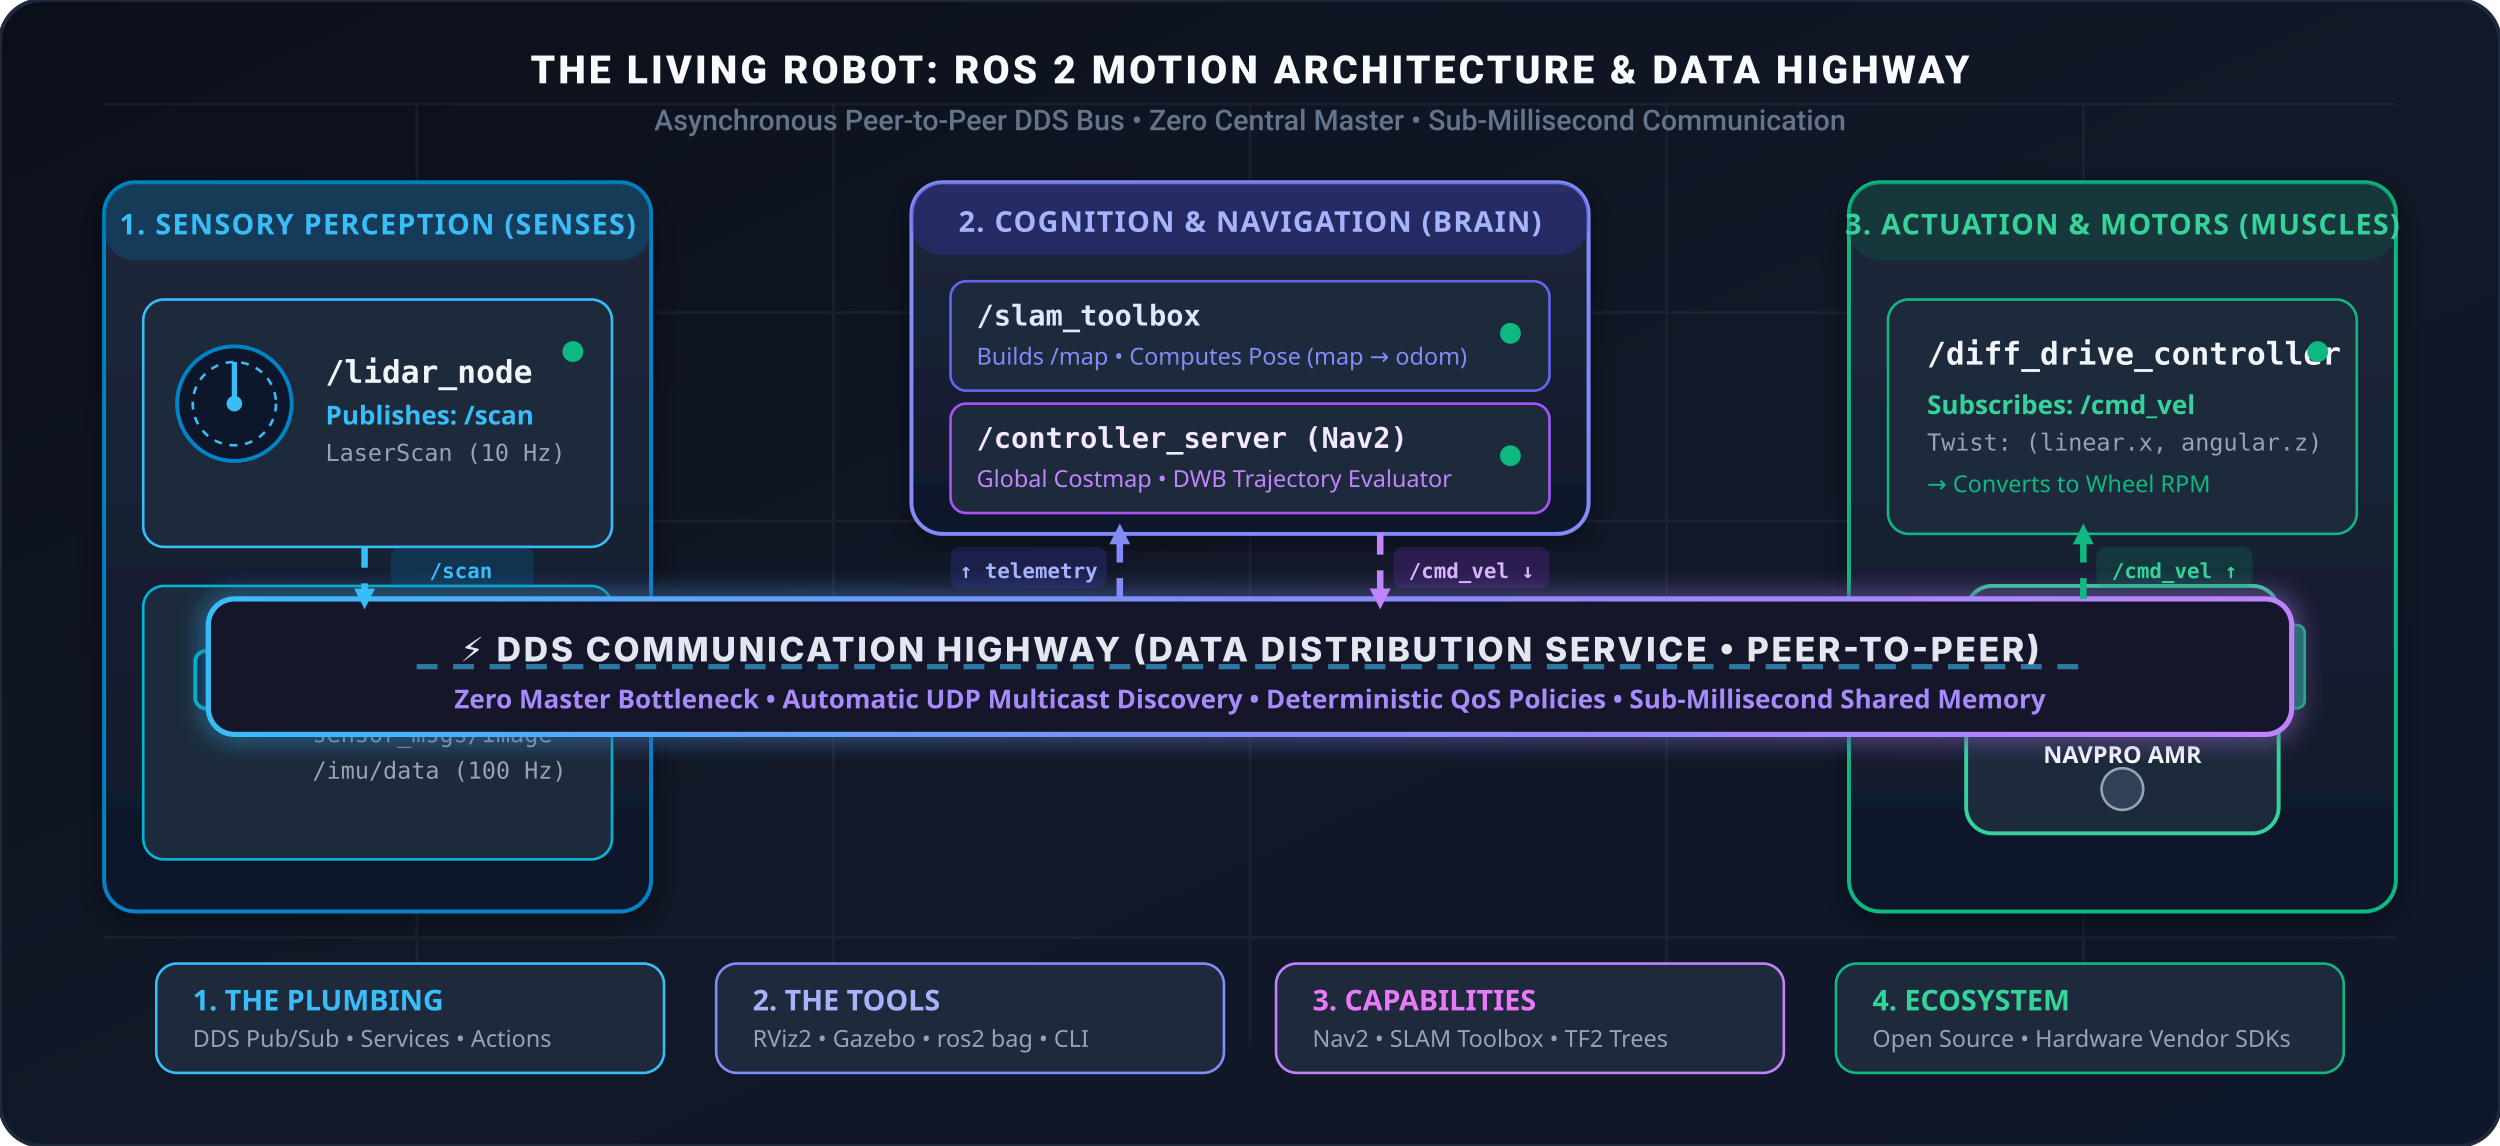
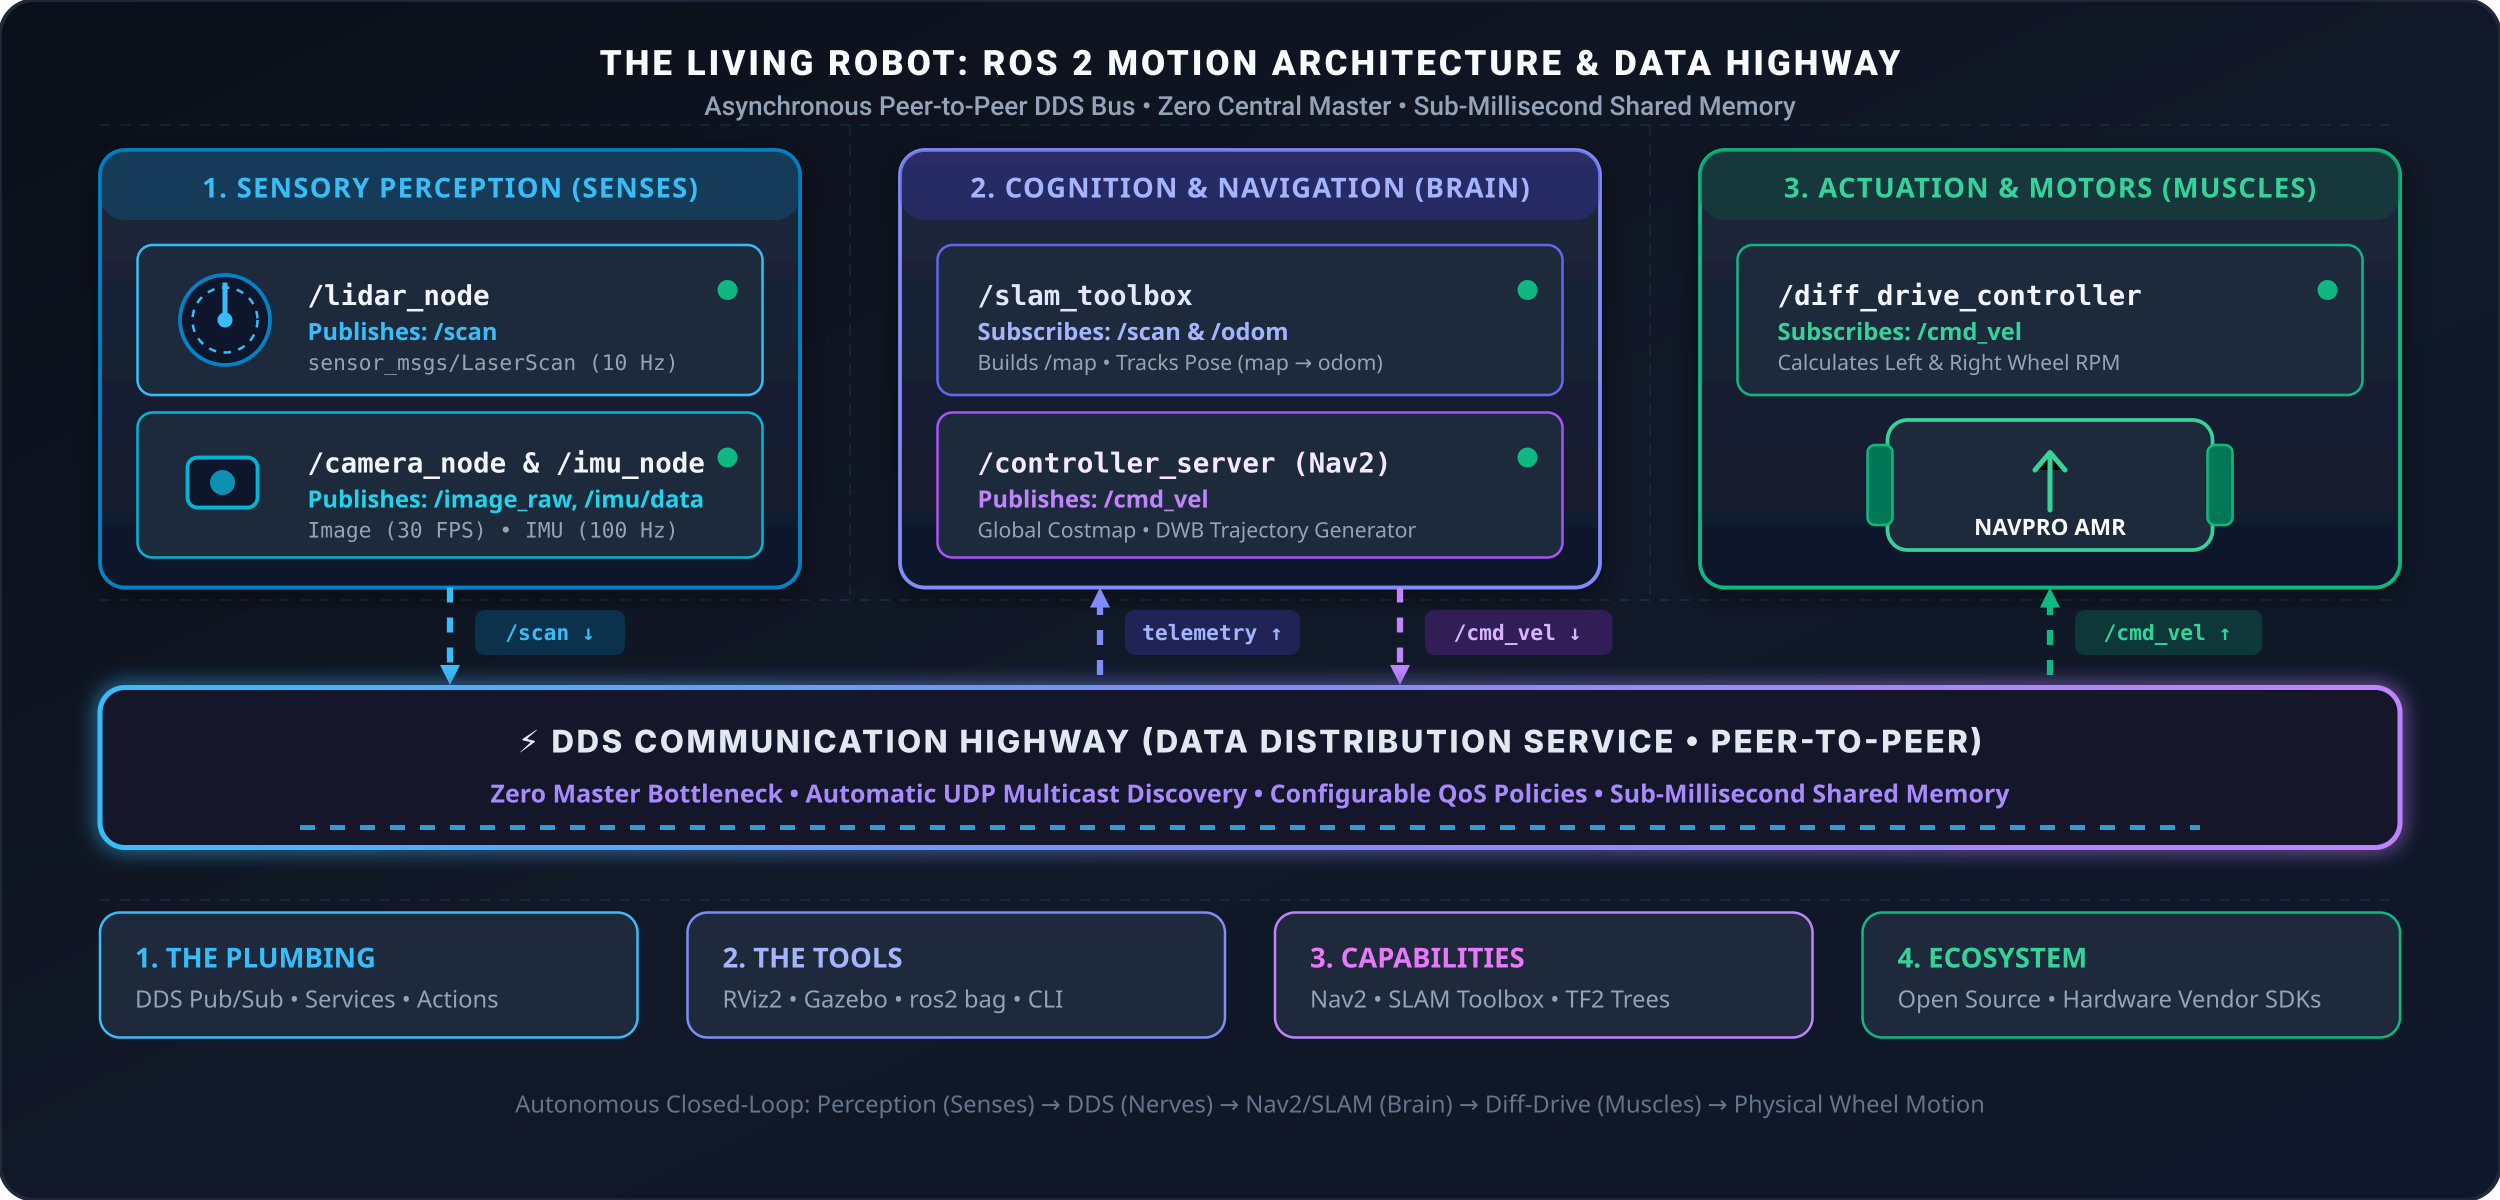
- <svg xmlns="http://www.w3.org/2000/svg" viewBox="0 0 960 440" width="100%" height="100%">
+ <svg xmlns="http://www.w3.org/2000/svg" viewBox="0 0 1000 480" width="100%" height="100%">
  <defs>
    <linearGradient id="bgGrad" x1="0%" y1="0%" x2="100%" y2="100%">
      <stop offset="0%" stop-color="#0b0f19" />
      <stop offset="50%" stop-color="#111827" />
      <stop offset="100%" stop-color="#0f172a" />
    </linearGradient>
    <linearGradient id="cardGrad" x1="0%" y1="0%" x2="0%" y2="100%">
      <stop offset="0%" stop-color="#1e293b" />
      <stop offset="100%" stop-color="#0f172a" />
    </linearGradient>
    <linearGradient id="ddsGrad" x1="0%" y1="0%" x2="100%" y2="0%">
      <stop offset="0%" stop-color="#38bdf8" />
      <stop offset="50%" stop-color="#818cf8" />
      <stop offset="100%" stop-color="#c084fc" />
    </linearGradient>
    <filter id="glowCyan" x="-20%" y="-20%" width="140%" height="140%">
+       <feGaussianBlur stdDeviation="3" result="blur" />
+       <feComposite in="SourceGraphic" in2="blur" operator="over" />
+     </filter>
+     <filter id="glowPurple" x="-20%" y="-20%" width="140%" height="140%">
      <feGaussianBlur stdDeviation="4" result="blur" />
      <feComposite in="SourceGraphic" in2="blur" operator="over" />
    </filter>
-     <filter id="glowPurple" x="-20%" y="-20%" width="140%" height="140%">
-       <feGaussianBlur stdDeviation="5" result="blur" />
-       <feComposite in="SourceGraphic" in2="blur" operator="over" />
-     </filter>
    <filter id="shadowBox" x="-5%" y="-5%" width="110%" height="110%">
-       <feDropShadow dx="0" dy="4" stdDeviation="6" flood-color="#000000" flood-opacity="0.4" />
+       <feDropShadow dx="0" dy="4" stdDeviation="6" flood-color="#000000" flood-opacity="0.45" />
    </filter>
    <style>
      @keyframes dashMove {
        from { stroke-dashoffset: 48; }
        to { stroke-dashoffset: 0; }
      }
      @keyframes dashMoveReverse {
        from { stroke-dashoffset: 0; }
        to { stroke-dashoffset: 48; }
      }
      @keyframes pulseNode {
        0%, 100% { transform: scale(1); opacity: 0.9; }
        50% { transform: scale(1.05); opacity: 1; }
      }
      @keyframes radarRotate {
        from { transform: rotate(0deg); }
        to { transform: rotate(360deg); }
      }
-       @keyframes packetBlink {
-         0%, 100% { opacity: 0.3; }
-         50% { opacity: 1; }
-       }
      @keyframes floatChassis {
        0%, 100% { transform: translateY(0px); }
        50% { transform: translateY(-3px); }
      }
- 
      .animated-flow-cyan {
-         stroke-dasharray: 8 6;
-         animation: dashMove 1.4s linear infinite;
+         stroke-dasharray: 6 6;
+         animation: dashMove 1.5s linear infinite;
      }
      .animated-flow-purple {
-         stroke-dasharray: 8 6;
-         animation: dashMove 1.2s linear infinite;
-       }
-       .animated-flow-amber {
-         stroke-dasharray: 8 6;
-         animation: dashMove 1.0s linear infinite;
+         stroke-dasharray: 6 6;
+         animation: dashMove 1.8s linear infinite;
+       }
+       .animated-flow-emerald {
+         stroke-dasharray: 6 6;
+         animation: dashMove 1.5s linear infinite;
      }
      .radar-arm {
-         transform-origin: 100px 105px;
-         animation: radarRotate 3s linear infinite;
+         transform-origin: 35px 36px;
+         animation: radarRotate 2.5s linear infinite;
      }
      .pulse-beacon {
-         animation: packetBlink 1.5s ease-in-out infinite;
+         animation: pulseNode 1.8s ease-in-out infinite;
      }
      .robot-chassis {
        animation: floatChassis 3s ease-in-out infinite;
      }
    </style>
  </defs>
-   <rect width="960" height="440" rx="16" fill="url(#bgGrad)" stroke="#1e293b" stroke-width="1.5" />
-   <g opacity="0.08" stroke="#94a3b8" stroke-width="1">
-     <line x1="40" y1="40" x2="920" y2="40" />
-     <line x1="40" y1="120" x2="920" y2="120" />
-     <line x1="40" y1="200" x2="920" y2="200" />
-     <line x1="40" y1="280" x2="920" y2="280" />
-     <line x1="40" y1="360" x2="920" y2="360" />
-     <line x1="160" y1="40" x2="160" y2="400" />
-     <line x1="320" y1="40" x2="320" y2="400" />
-     <line x1="480" y1="40" x2="480" y2="400" />
-     <line x1="640" y1="40" x2="640" y2="400" />
-     <line x1="800" y1="40" x2="800" y2="400" />
-   </g>
-   <text x="480" y="32" fill="#f8fafc" font-family="-apple-system, BlinkMacSystemFont, 'Segoe UI', Roboto, sans-serif" font-size="15" font-weight="800" text-anchor="middle" letter-spacing="1.2">
+   <rect width="1000" height="480" rx="14" fill="url(#bgGrad)" stroke="#1e293b" stroke-width="1.5" />
+   <g opacity="0.12" stroke="#38bdf8" stroke-width="0.75" stroke-dasharray="4 4">
+     <line x1="40" y1="50" x2="960" y2="50" />
+     <line x1="40" y1="240" x2="960" y2="240" />
+     <line x1="40" y1="360" x2="960" y2="360" />
+     <line x1="340" y1="50" x2="340" y2="240" />
+     <line x1="660" y1="50" x2="660" y2="240" />
+   </g>
+   <text x="500" y="30" fill="#f8fafc" font-family="-apple-system, BlinkMacSystemFont, 'Segoe UI', Roboto, sans-serif" font-size="14" font-weight="800" text-anchor="middle" letter-spacing="1.2">
    THE LIVING ROBOT: ROS 2 MOTION ARCHITECTURE &amp; DATA HIGHWAY
  </text>
-   <text x="480" y="50" fill="#64748b" font-family="-apple-system, BlinkMacSystemFont, 'Segoe UI', Roboto, sans-serif" font-size="11" font-weight="500" text-anchor="middle">
-     Asynchronous Peer-to-Peer DDS Bus • Zero Central Master • Sub-Millisecond Communication
+   <text x="500" y="46" fill="#94a3b8" font-family="-apple-system, BlinkMacSystemFont, 'Segoe UI', Roboto, sans-serif" font-size="10.5" font-weight="500" text-anchor="middle">
+     Asynchronous Peer-to-Peer DDS Bus • Zero Central Master • Sub-Millisecond Shared Memory
  </text>
-   <g transform="translate(40, 70)" filter="url(#shadowBox)">
-     <rect width="210" height="280" rx="12" fill="url(#cardGrad)" stroke="#0284c7" stroke-width="1.5" />
-     <rect width="210" height="30" rx="12" fill="#0369a1" fill-opacity="0.3" />
-     <text x="105" y="20" fill="#38bdf8" font-family="system-ui, sans-serif" font-size="11" font-weight="800" text-anchor="middle" letter-spacing="0.5">
+   <g transform="translate(40, 60)" filter="url(#shadowBox)">
+     <rect width="280" height="175" rx="10" fill="url(#cardGrad)" stroke="#0284c7" stroke-width="1.5" />
+     <rect width="280" height="28" rx="10" fill="#0369a1" fill-opacity="0.3" />
+     <text x="140" y="19" fill="#38bdf8" font-family="system-ui, sans-serif" font-size="11" font-weight="800" text-anchor="middle" letter-spacing="0.5">
      1. SENSORY PERCEPTION (SENSES)
    </text>
-     <g transform="translate(15, 45)">
-       <rect width="180" height="95" rx="8" fill="#1e293b" stroke="#38bdf8" stroke-width="1" />
-       <circle cx="35" cy="40" r="22" fill="#0f172a" stroke="#0284c7" stroke-width="1.5" />
-       <circle cx="35" cy="40" r="16" fill="none" stroke="#38bdf8" stroke-width="1" stroke-dasharray="3 3" />
-       <line x1="35" y1="40" x2="35" y2="24" stroke="#38bdf8" stroke-width="2" class="radar-arm" style="transform-origin: 35px 40px;" />
-       <circle cx="35" cy="40" r="3" fill="#38bdf8" />
-       <text x="70" y="32" fill="#f1f5f9" font-family="monospace" font-size="12" font-weight="700">/lidar_node</text>
-       <text x="70" y="48" fill="#38bdf8" font-family="system-ui, sans-serif" font-size="10" font-weight="600">Publishes: /scan</text>
-       <text x="70" y="62" fill="#94a3b8" font-family="monospace" font-size="9">LaserScan (10 Hz)</text>
-       <circle cx="165" cy="20" r="4" fill="#10b981" class="pulse-beacon" />
-     </g>
-     <g transform="translate(15, 155)">
-       <rect width="180" height="105" rx="8" fill="#1e293b" stroke="#06b6d4" stroke-width="1" />
-       <rect x="20" y="25" width="30" height="22" rx="4" fill="#0f172a" stroke="#06b6d4" stroke-width="1.5" />
-       <circle cx="35" cy="36" r="6" fill="#0891b2" />
-       <text x="65" y="30" fill="#f1f5f9" font-family="monospace" font-size="12" font-weight="700">/camera_node</text>
-       <text x="65" y="46" fill="#22d3ee" font-family="system-ui, sans-serif" font-size="10" font-weight="600">Publishes: /image_raw</text>
-       <text x="65" y="60" fill="#94a3b8" font-family="monospace" font-size="9">sensor_msgs/Image</text>
-       <text x="65" y="74" fill="#94a3b8" font-family="monospace" font-size="9">/imu/data (100 Hz)</text>
-       <circle cx="165" cy="20" r="4" fill="#10b981" class="pulse-beacon" />
-     </g>
-   </g>
-   <g transform="translate(350, 70)" filter="url(#shadowBox)">
-     <rect width="260" height="135" rx="12" fill="url(#cardGrad)" stroke="#818cf8" stroke-width="1.5" />
-     <rect width="260" height="28" rx="12" fill="#4338ca" fill-opacity="0.3" />
-     <text x="130" y="19" fill="#a5b4fc" font-family="system-ui, sans-serif" font-size="11" font-weight="800" text-anchor="middle" letter-spacing="0.5">
+     <g transform="translate(15, 38)">
+       <rect width="250" height="60" rx="6" fill="#1e293b" stroke="#38bdf8" stroke-width="1" />
+       <circle cx="35" cy="30" r="18" fill="#0f172a" stroke="#0284c7" stroke-width="1.5" />
+       <circle cx="35" cy="30" r="13" fill="none" stroke="#38bdf8" stroke-width="1" stroke-dasharray="3 3" />
+       <line x1="35" y1="30" x2="35" y2="15" stroke="#38bdf8" stroke-width="2" class="radar-arm" style="transform-origin: 35px 30px;" />
+       <circle cx="35" cy="30" r="3" fill="#38bdf8" />
+       <text x="68" y="24" fill="#f1f5f9" font-family="monospace" font-size="11" font-weight="700">/lidar_node</text>
+       <text x="68" y="38" fill="#38bdf8" font-family="system-ui, sans-serif" font-size="9.5" font-weight="600">Publishes: /scan</text>
+       <text x="68" y="50" fill="#94a3b8" font-family="monospace" font-size="8.5">sensor_msgs/LaserScan (10 Hz)</text>
+       <circle cx="236" cy="18" r="4" fill="#10b981" class="pulse-beacon" />
+     </g>
+     <g transform="translate(15, 105)">
+       <rect width="250" height="58" rx="6" fill="#1e293b" stroke="#06b6d4" stroke-width="1" />
+       <rect x="20" y="18" width="28" height="20" rx="4" fill="#0f172a" stroke="#06b6d4" stroke-width="1.5" />
+       <circle cx="34" cy="28" r="5" fill="#0891b2" />
+       <text x="68" y="24" fill="#f1f5f9" font-family="monospace" font-size="11" font-weight="700">/camera_node &amp; /imu_node</text>
+       <text x="68" y="38" fill="#22d3ee" font-family="system-ui, sans-serif" font-size="9.5" font-weight="600">Publishes: /image_raw, /imu/data</text>
+       <text x="68" y="50" fill="#94a3b8" font-family="monospace" font-size="8.5">Image (30 FPS) • IMU (100 Hz)</text>
+       <circle cx="236" cy="18" r="4" fill="#10b981" class="pulse-beacon" />
+     </g>
+   </g>
+   <g transform="translate(360, 60)" filter="url(#shadowBox)">
+     <rect width="280" height="175" rx="10" fill="url(#cardGrad)" stroke="#818cf8" stroke-width="1.5" />
+     <rect width="280" height="28" rx="10" fill="#4338ca" fill-opacity="0.3" />
+     <text x="140" y="19" fill="#a5b4fc" font-family="system-ui, sans-serif" font-size="11" font-weight="800" text-anchor="middle" letter-spacing="0.5">
      2. COGNITION &amp; NAVIGATION (BRAIN)
    </text>
-     <rect x="15" y="38" width="230" height="42" rx="6" fill="#1e293b" stroke="#6366f1" stroke-width="1" />
-     <text x="25" y="55" fill="#e0e7ff" font-family="monospace" font-size="11" font-weight="700">/slam_toolbox</text>
-     <text x="25" y="70" fill="#818cf8" font-family="system-ui, sans-serif" font-size="9">Builds /map • Computes Pose (map → odom)</text>
-     <circle cx="230" cy="58" r="4" fill="#10b981" class="pulse-beacon" />
-     <rect x="15" y="85" width="230" height="42" rx="6" fill="#1e293b" stroke="#a855f7" stroke-width="1" />
-     <text x="25" y="102" fill="#f3e8ff" font-family="monospace" font-size="11" font-weight="700">/controller_server (Nav2)</text>
-     <text x="25" y="117" fill="#c084fc" font-family="system-ui, sans-serif" font-size="9">Global Costmap • DWB Trajectory Evaluator</text>
-     <circle cx="230" cy="105" r="4" fill="#10b981" class="pulse-beacon" />
-   </g>
-   <g transform="translate(710, 70)" filter="url(#shadowBox)">
-     <rect width="210" height="280" rx="12" fill="url(#cardGrad)" stroke="#10b981" stroke-width="1.5" />
-     <rect width="210" height="30" rx="12" fill="#065f46" fill-opacity="0.3" />
-     <text x="105" y="20" fill="#34d399" font-family="system-ui, sans-serif" font-size="11" font-weight="800" text-anchor="middle" letter-spacing="0.5">
+     <g transform="translate(15, 38)">
+       <rect width="250" height="60" rx="6" fill="#1e293b" stroke="#6366f1" stroke-width="1" />
+       <text x="16" y="24" fill="#e0e7ff" font-family="monospace" font-size="11" font-weight="700">/slam_toolbox</text>
+       <text x="16" y="38" fill="#a5b4fc" font-family="system-ui, sans-serif" font-size="9.5" font-weight="600">Subscribes: /scan &amp; /odom</text>
+       <text x="16" y="50" fill="#94a3b8" font-family="system-ui, sans-serif" font-size="8.5">Builds /map • Tracks Pose (map → odom)</text>
+       <circle cx="236" cy="18" r="4" fill="#10b981" class="pulse-beacon" />
+     </g>
+     <g transform="translate(15, 105)">
+       <rect width="250" height="58" rx="6" fill="#1e293b" stroke="#a855f7" stroke-width="1" />
+       <text x="16" y="24" fill="#f3e8ff" font-family="monospace" font-size="11" font-weight="700">/controller_server (Nav2)</text>
+       <text x="16" y="38" fill="#c084fc" font-family="system-ui, sans-serif" font-size="9.5" font-weight="600">Publishes: /cmd_vel</text>
+       <text x="16" y="50" fill="#94a3b8" font-family="system-ui, sans-serif" font-size="8.5">Global Costmap • DWB Trajectory Generator</text>
+       <circle cx="236" cy="18" r="4" fill="#10b981" class="pulse-beacon" />
+     </g>
+   </g>
+   <g transform="translate(680, 60)" filter="url(#shadowBox)">
+     <rect width="280" height="175" rx="10" fill="url(#cardGrad)" stroke="#10b981" stroke-width="1.5" />
+     <rect width="280" height="28" rx="10" fill="#065f46" fill-opacity="0.3" />
+     <text x="140" y="19" fill="#34d399" font-family="system-ui, sans-serif" font-size="11" font-weight="800" text-anchor="middle" letter-spacing="0.5">
      3. ACTUATION &amp; MOTORS (MUSCLES)
    </text>
-     <g transform="translate(15, 45)">
-       <rect width="180" height="90" rx="8" fill="#1e293b" stroke="#10b981" stroke-width="1" />
-       <text x="15" y="25" fill="#f1f5f9" font-family="monospace" font-size="12" font-weight="700">/diff_drive_controller</text>
-       <text x="15" y="44" fill="#34d399" font-family="system-ui, sans-serif" font-size="10" font-weight="600">Subscribes: /cmd_vel</text>
-       <text x="15" y="58" fill="#94a3b8" font-family="monospace" font-size="9">Twist: (linear.x, angular.z)</text>
-       <text x="15" y="74" fill="#10b981" font-family="system-ui, sans-serif" font-size="9">→ Converts to Wheel RPM</text>
-       <circle cx="165" cy="20" r="4" fill="#10b981" class="pulse-beacon" />
-     </g>
-     <g transform="translate(45, 155)" class="robot-chassis">
-       <rect width="120" height="95" rx="10" fill="#1e293b" stroke="#34d399" stroke-width="1.5" />
-       <rect x="-10" y="15" width="12" height="32" rx="3" fill="#047857" stroke="#10b981" stroke-width="1" />
-       <rect x="118" y="15" width="12" height="32" rx="3" fill="#047857" stroke="#10b981" stroke-width="1" />
-       <circle cx="60" cy="78" r="8" fill="#334155" stroke="#94a3b8" stroke-width="1" />
-       <path d="M 60 50 L 60 25 M 54 33 L 60 23 L 66 33" stroke="#34d399" stroke-width="2.5" stroke-linecap="round" stroke-linejoin="round" />
-       <text x="60" y="68" fill="#f8fafc" font-family="system-ui, sans-serif" font-size="9" font-weight="700" text-anchor="middle">NAVPRO AMR</text>
-     </g>
-   </g>
-   <g transform="translate(80, 230)" filter="url(#glowPurple)">
-     <rect width="800" height="52" rx="10" fill="#13122b" stroke="url(#ddsGrad)" stroke-width="2" />
-     <text x="400" y="24" fill="#e2e8f0" font-family="-apple-system, BlinkMacSystemFont, sans-serif" font-size="13" font-weight="800" text-anchor="middle" letter-spacing="1">
+     <g transform="translate(15, 38)">
+       <rect width="250" height="60" rx="6" fill="#1e293b" stroke="#10b981" stroke-width="1" />
+       <text x="16" y="24" fill="#f1f5f9" font-family="monospace" font-size="11" font-weight="700">/diff_drive_controller</text>
+       <text x="16" y="38" fill="#34d399" font-family="system-ui, sans-serif" font-size="9.5" font-weight="600">Subscribes: /cmd_vel</text>
+       <text x="16" y="50" fill="#94a3b8" font-family="system-ui, sans-serif" font-size="8.5">Calculates Left &amp; Right Wheel RPM</text>
+       <circle cx="236" cy="18" r="4" fill="#10b981" class="pulse-beacon" />
+     </g>
+     <g transform="translate(75, 108)" class="robot-chassis">
+       <rect width="130" height="52" rx="8" fill="#1e293b" stroke="#34d399" stroke-width="1.5" />
+       <rect x="-8" y="10" width="10" height="32" rx="3" fill="#047857" stroke="#10b981" stroke-width="1" />
+       <rect x="128" y="10" width="10" height="32" rx="3" fill="#047857" stroke="#10b981" stroke-width="1" />
+       <path d="M 65 36 L 65 14 M 59 20 L 65 13 L 71 20" stroke="#34d399" stroke-width="2" stroke-linecap="round" stroke-linejoin="round" />
+       <text x="65" y="46" fill="#f8fafc" font-family="system-ui, sans-serif" font-size="9" font-weight="800" text-anchor="middle">NAVPRO AMR</text>
+     </g>
+   </g>
+   <path d="M 180 235 L 180 270" fill="none" stroke="#38bdf8" stroke-width="2.5" class="animated-flow-cyan" />
+   <polygon points="176,266 180,274 184,266" fill="#38bdf8" />
+   <rect x="190" y="244" width="60" height="18" rx="4" fill="#0284c7" fill-opacity="0.25" />
+   <text x="220" y="256" fill="#38bdf8" font-family="monospace" font-size="8.5" font-weight="700" text-anchor="middle">/scan ↓</text>
+   <path d="M 440 270 L 440 235" fill="none" stroke="#818cf8" stroke-width="2.5" class="animated-flow-purple" />
+   <polygon points="436,243 440,235 444,243" fill="#818cf8" />
+   <rect x="450" y="244" width="70" height="18" rx="4" fill="#4f46e5" fill-opacity="0.25" />
+   <text x="485" y="256" fill="#a5b4fc" font-family="monospace" font-size="8.5" font-weight="700" text-anchor="middle">telemetry ↑</text>
+   <path d="M 560 235 L 560 270" fill="none" stroke="#c084fc" stroke-width="2.5" class="animated-flow-purple" />
+   <polygon points="556,266 560,274 564,266" fill="#c084fc" />
+   <rect x="570" y="244" width="75" height="18" rx="4" fill="#9333ea" fill-opacity="0.25" />
+   <text x="607" y="256" fill="#d8b4fe" font-family="monospace" font-size="8.5" font-weight="700" text-anchor="middle">/cmd_vel ↓</text>
+   <path d="M 820 270 L 820 235" fill="none" stroke="#10b981" stroke-width="2.5" class="animated-flow-emerald" />
+   <polygon points="816,243 820,235 824,243" fill="#10b981" />
+   <rect x="830" y="244" width="75" height="18" rx="4" fill="#059669" fill-opacity="0.25" />
+   <text x="867" y="256" fill="#34d399" font-family="monospace" font-size="8.5" font-weight="700" text-anchor="middle">/cmd_vel ↑</text>
+   <g transform="translate(40, 275)" filter="url(#glowPurple)">
+     <rect width="920" height="64" rx="10" fill="#13122b" stroke="url(#ddsGrad)" stroke-width="2" />
+     <text x="460" y="26" fill="#e2e8f0" font-family="-apple-system, BlinkMacSystemFont, sans-serif" font-size="12.5" font-weight="800" text-anchor="middle" letter-spacing="1">
      ⚡ DDS COMMUNICATION HIGHWAY (DATA DISTRIBUTION SERVICE • PEER-TO-PEER)
    </text>
-     <text x="400" y="42" fill="#a78bfa" font-family="system-ui, sans-serif" font-size="10" font-weight="600" text-anchor="middle">
-       Zero Master Bottleneck • Automatic UDP Multicast Discovery • Deterministic QoS Policies • Sub-Millisecond Shared Memory
-     </text>
-   </g>
-   <path d="M 140 210 L 140 230" fill="none" stroke="#38bdf8" stroke-width="2.5" class="animated-flow-cyan" />
-   <polygon points="136,226 140,234 144,226" fill="#38bdf8" />
-   <rect x="150" y="210" width="55" height="16" rx="4" fill="#0284c7" fill-opacity="0.2" />
-   <text x="177" y="222" fill="#38bdf8" font-family="monospace" font-size="8" font-weight="700" text-anchor="middle">/scan</text>
-   <path d="M 430 230 L 430 205" fill="none" stroke="#818cf8" stroke-width="2.5" class="animated-flow-purple" />
-   <polygon points="426,209 430,201 434,209" fill="#818cf8" />
-   <rect x="365" y="210" width="60" height="16" rx="4" fill="#4f46e5" fill-opacity="0.2" />
-   <text x="395" y="222" fill="#a5b4fc" font-family="monospace" font-size="8" font-weight="700" text-anchor="middle">↑ telemetry</text>
-   <path d="M 530 205 L 530 230" fill="none" stroke="#c084fc" stroke-width="2.5" class="animated-flow-purple" />
-   <polygon points="526,226 530,234 534,226" fill="#c084fc" />
-   <rect x="535" y="210" width="60" height="16" rx="4" fill="#9333ea" fill-opacity="0.2" />
-   <text x="565" y="222" fill="#d8b4fe" font-family="monospace" font-size="8" font-weight="700" text-anchor="middle">/cmd_vel ↓</text>
-   <path d="M 800 230 L 800 205" fill="none" stroke="#10b981" stroke-width="2.5" class="animated-flow-amber" />
-   <polygon points="796,209 800,201 804,209" fill="#10b981" />
-   <rect x="805" y="210" width="60" height="16" rx="4" fill="#059669" fill-opacity="0.2" />
-   <text x="835" y="222" fill="#34d399" font-family="monospace" font-size="8" font-weight="700" text-anchor="middle">/cmd_vel ↑</text>
-   <line x1="160" y1="256" x2="800" y2="256" stroke="#38bdf8" stroke-width="2" class="animated-flow-cyan" opacity="0.6" />
-   <g transform="translate(60, 370)">
+     <text x="460" y="46" fill="#a78bfa" font-family="system-ui, sans-serif" font-size="10" font-weight="600" text-anchor="middle">
+       Zero Master Bottleneck • Automatic UDP Multicast Discovery • Configurable QoS Policies • Sub-Millisecond Shared Memory
+     </text>
+     <line x1="80" y1="56" x2="840" y2="56" stroke="#38bdf8" stroke-width="2" class="animated-flow-cyan" opacity="0.8" />
+   </g>
+   <g transform="translate(40, 365)">
    <g transform="translate(0, 0)">
-       <rect width="195" height="42" rx="8" fill="#1e293b" stroke="#38bdf8" stroke-width="1" />
-       <text x="14" y="18" fill="#38bdf8" font-family="system-ui, sans-serif" font-size="11" font-weight="700">1. THE PLUMBING</text>
-       <text x="14" y="32" fill="#94a3b8" font-family="system-ui, sans-serif" font-size="9">DDS Pub/Sub • Services • Actions</text>
-     </g>
-     <g transform="translate(215, 0)">
-       <rect width="195" height="42" rx="8" fill="#1e293b" stroke="#818cf8" stroke-width="1" />
-       <text x="14" y="18" fill="#a5b4fc" font-family="system-ui, sans-serif" font-size="11" font-weight="700">2. THE TOOLS</text>
-       <text x="14" y="32" fill="#94a3b8" font-family="system-ui, sans-serif" font-size="9">RViz2 • Gazebo • ros2 bag • CLI</text>
-     </g>
-     <g transform="translate(430, 0)">
-       <rect width="195" height="42" rx="8" fill="#1e293b" stroke="#c084fc" stroke-width="1" />
-       <text x="14" y="18" fill="#e879f9" font-family="system-ui, sans-serif" font-size="11" font-weight="700">3. CAPABILITIES</text>
-       <text x="14" y="32" fill="#94a3b8" font-family="system-ui, sans-serif" font-size="9">Nav2 • SLAM Toolbox • TF2 Trees</text>
-     </g>
-     <g transform="translate(645, 0)">
-       <rect width="195" height="42" rx="8" fill="#1e293b" stroke="#10b981" stroke-width="1" />
-       <text x="14" y="18" fill="#34d399" font-family="system-ui, sans-serif" font-size="11" font-weight="700">4. ECOSYSTEM</text>
-       <text x="14" y="32" fill="#94a3b8" font-family="system-ui, sans-serif" font-size="9">Open Source • Hardware Vendor SDKs</text>
-     </g>
-   </g>
+       <rect width="215" height="50" rx="8" fill="#1e293b" stroke="#38bdf8" stroke-width="1" />
+       <text x="14" y="22" fill="#38bdf8" font-family="system-ui, sans-serif" font-size="11" font-weight="800">1. THE PLUMBING</text>
+       <text x="14" y="38" fill="#94a3b8" font-family="system-ui, sans-serif" font-size="9.5">DDS Pub/Sub • Services • Actions</text>
+     </g>
+     <g transform="translate(235, 0)">
+       <rect width="215" height="50" rx="8" fill="#1e293b" stroke="#818cf8" stroke-width="1" />
+       <text x="14" y="22" fill="#a5b4fc" font-family="system-ui, sans-serif" font-size="11" font-weight="800">2. THE TOOLS</text>
+       <text x="14" y="38" fill="#94a3b8" font-family="system-ui, sans-serif" font-size="9.5">RViz2 • Gazebo • ros2 bag • CLI</text>
+     </g>
+     <g transform="translate(470, 0)">
+       <rect width="215" height="50" rx="8" fill="#1e293b" stroke="#c084fc" stroke-width="1" />
+       <text x="14" y="22" fill="#e879f9" font-family="system-ui, sans-serif" font-size="11" font-weight="800">3. CAPABILITIES</text>
+       <text x="14" y="38" fill="#94a3b8" font-family="system-ui, sans-serif" font-size="9.5">Nav2 • SLAM Toolbox • TF2 Trees</text>
+     </g>
+     <g transform="translate(705, 0)">
+       <rect width="215" height="50" rx="8" fill="#1e293b" stroke="#10b981" stroke-width="1" />
+       <text x="14" y="22" fill="#34d399" font-family="system-ui, sans-serif" font-size="11" font-weight="800">4. ECOSYSTEM</text>
+       <text x="14" y="38" fill="#94a3b8" font-family="system-ui, sans-serif" font-size="9.5">Open Source • Hardware Vendor SDKs</text>
+     </g>
+   </g>
+   <text x="500" y="445" fill="#64748b" font-family="system-ui, sans-serif" font-size="9.5" text-anchor="middle">
+     Autonomous Closed-Loop: Perception (Senses) → DDS (Nerves) → Nav2/SLAM (Brain) → Diff-Drive (Muscles) → Physical Wheel Motion
+   </text>
</svg>
